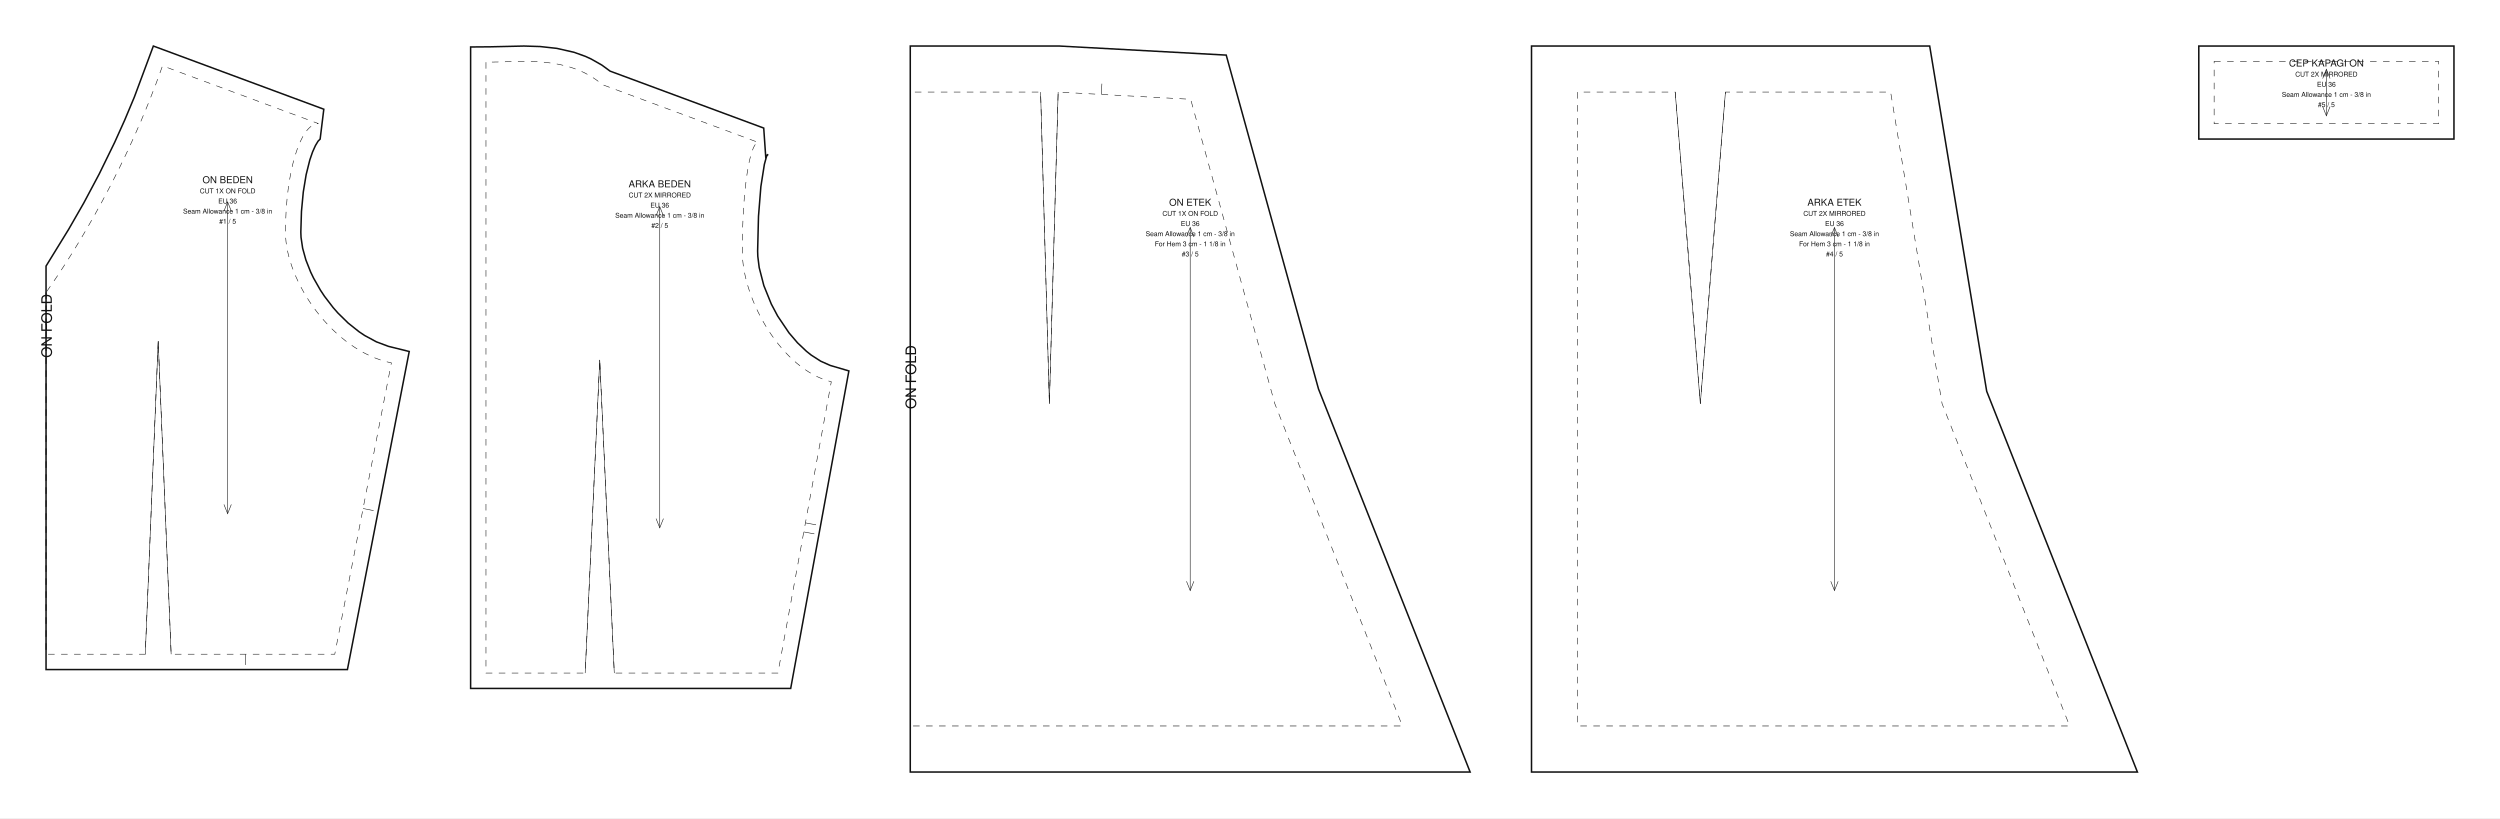
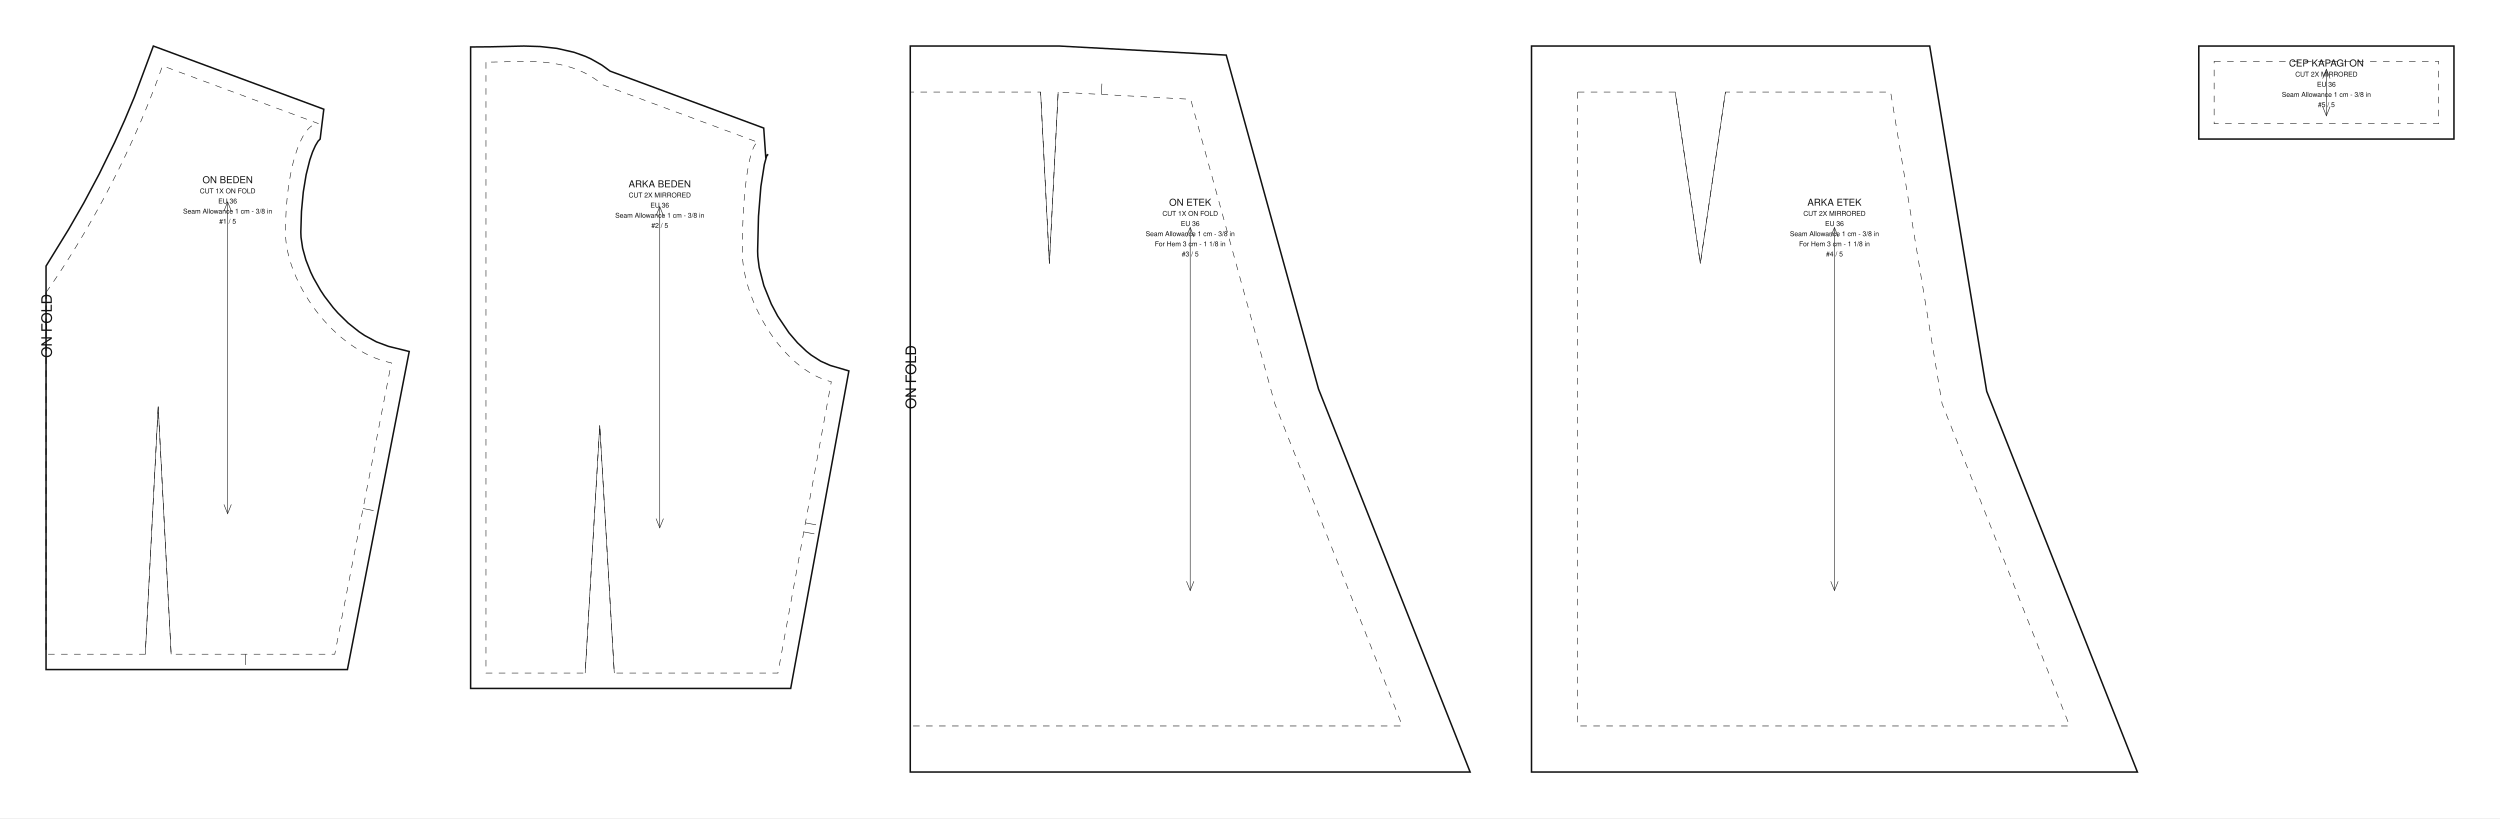
<svg xmlns="http://www.w3.org/2000/svg" data-ops="9" viewBox="0 0 1628.865 533.000" width="1628.865mm" height="533.000mm" data-scale="1:1" data-unit-mm="1" data-sheet="stitchu-pattern-sheet-v1" data-graf="taban-elbise" data-body="gercek36" data-parca="5">
  <rect width="1628.865" height="533.000" fill="#ffffff" />
  <g font-family="Helvetica,Arial,sans-serif" fill="none" stroke="#111111">
    <g data-panel="on_beden">
      <path data-katman="1" data-tur="kesim" stroke-width="1.000" d="M 30.000 187.385 L 30.000 436.239 L 226.362 436.239 L 266.628 229.022 L 253.062 225.654 L 245.253 222.733 L 237.634 218.614 L 233.931 216.143 L 226.813 210.469 L 220.181 203.958 L 217.085 200.444 L 211.398 193.016 L 208.835 189.151 L 204.330 181.247 L 202.411 177.261 L 199.292 169.358 L 197.186 161.742 L 196.137 154.661 L 196.002 151.243 L 196.418 137.730 L 197.609 125.085 L 199.469 113.787 L 201.866 104.199 L 203.670 98.963 L 205.526 94.825 L 207.251 91.959 L 208.761 90.459 L 208.340 90.670 L 208.604 90.478 L 210.975 71.162 L 99.913 30.000 L 87.543 63.216 L 81.213 78.318 L 74.671 92.827 L 64.635 113.363 L 54.571 132.269 L 44.752 149.368 L 30.000 173.360 L 30.000 181.222 Z" />
-       <path data-katman="14" data-tur="dikis" stroke-width="0.350" stroke-dasharray="4.233 4.233" d="M 30.000 190.547 L 30.000 426.239 L 94.641 426.239 L 103.075 222.239 L 111.508 426.239 L 218.118 426.239 L 255.000 236.439 C 216.892 228.596 186.000 183.109 186.000 151.389 C 186.000 112.259 195.626 80.539 207.500 80.539 L 105.900 42.884 C 82.800 108.597 49.800 162.684 30.000 190.547 Z" />
+       <path data-katman="14" data-tur="dikis" stroke-width="0.350" stroke-dasharray="4.233 4.233" d="M 30.000 190.547 L 30.000 426.239 L 94.641 426.239 L 103.075 264.909 L 111.508 426.239 L 218.118 426.239 L 255.000 236.439 C 216.892 228.596 186.000 183.109 186.000 151.389 C 186.000 112.259 195.626 80.539 207.500 80.539 L 105.900 42.884 C 82.800 108.597 49.800 162.684 30.000 190.547 Z" />
      <path data-katman="6" data-tur="kat" stroke-width="0.350" stroke-dasharray="4.233 4.233" d="M 30.000 190.547 L 30.000 426.239" />
      <text data-katman="15" x="33.760" y="233.119" font-size="9.400" fill="#111111" stroke="none" transform="rotate(-90 33.760 233.119)">ON FOLD</text>
-       <path data-katman="8" data-tur="pens" data-edge="dart_on_beden.1" stroke-width="0.350" d="M 94.641 426.239 L 103.075 222.239" />
-       <path data-katman="8" data-tur="pens" data-edge="dart_on_beden.2" stroke-width="0.350" d="M 103.075 222.239 L 111.508 426.239" />
+       <path data-katman="8" data-tur="pens" data-edge="dart_on_beden.1" stroke-width="0.350" d="M 94.641 426.239 L 103.075 264.909" />
+       <path data-katman="8" data-tur="pens" data-edge="dart_on_beden.2" stroke-width="0.350" d="M 103.075 264.909 L 111.508 426.239" />
      <path data-katman="4" data-tur="centik" data-edge="waist_front.2" stroke-width="0.350" d="M 159.893 426.239 L 159.893 433.239" />
      <path data-katman="4" data-tur="centik" data-edge="side_front" stroke-width="0.350" d="M 236.559 331.339 L 243.430 332.674" />
      <path data-katman="7" data-tur="grain" stroke-width="0.350" d="M 148.314 131.560 L 148.314 334.679" />
      <path data-katman="7" data-tur="grainOk" stroke-width="0.350" d="M 150.714 137.560 L 148.314 131.560 L 145.914 137.560" />
      <path data-katman="7" data-tur="grainOk" stroke-width="0.350" d="M 145.914 328.679 L 148.314 334.679 L 150.714 328.679" />
      <text data-katman="15" x="148.314" y="119.373" text-anchor="middle" font-size="6.300" fill="#111111" stroke="none">ON BEDEN</text>
      <text data-katman="15" x="148.314" y="125.973" text-anchor="middle" font-size="4.400" fill="#111111" stroke="none">CUT 1X ON FOLD</text>
      <text data-katman="15" x="148.314" y="132.573" text-anchor="middle" font-size="4.400" fill="#111111" stroke="none">EU 36</text>
      <text data-katman="15" x="148.314" y="139.173" text-anchor="middle" font-size="4.400" fill="#111111" stroke="none">Seam Allowance 1 cm - 3/8 in</text>
      <text data-katman="15" x="148.314" y="145.773" text-anchor="middle" font-size="4.400" fill="#111111" stroke="none">#1 / 5</text>
    </g>
    <g data-panel="arka_beden">
      <path data-katman="1" data-tur="kesim" stroke-width="1.000" d="M 306.628 30.604 L 306.628 448.525 L 515.178 448.525 L 553.086 241.681 L 540.919 238.088 L 534.717 235.326 L 528.541 231.353 L 525.504 228.941 L 519.615 223.357 L 514.084 216.896 L 506.710 205.964 L 502.554 198.136 L 497.681 186.096 L 494.653 174.349 L 493.746 167.067 L 493.629 163.534 L 494.195 140.918 L 495.751 121.520 L 498.025 107.074 L 499.476 101.719 L 500.464 100.561 L 499.707 101.120 L 498.977 103.294 L 497.604 83.448 L 397.515 46.353 L 392.155 42.418 L 384.982 38.349 L 381.322 36.688 L 373.925 34.043 L 362.816 31.518 L 351.905 30.316 L 341.383 30.000 L 319.371 30.502 Z" />
-       <path data-katman="14" data-tur="dikis" stroke-width="0.350" stroke-dasharray="4.233 4.233" d="M 316.628 40.525 L 316.628 438.525 L 381.269 438.525 L 390.752 234.525 L 400.235 438.525 L 506.844 438.525 L 541.628 248.725 C 509.596 240.882 483.628 195.395 483.628 163.675 C 483.628 124.545 488.329 92.825 494.128 92.825 L 392.528 55.170 C 369.758 35.725 339.398 40.525 316.628 40.525 Z" />
-       <path data-katman="8" data-tur="pens" data-edge="dart_arka_beden.1" stroke-width="0.350" d="M 381.269 438.525 L 390.752 234.525" />
-       <path data-katman="8" data-tur="pens" data-edge="dart_arka_beden.2" stroke-width="0.350" d="M 390.752 234.525 L 400.235 438.525" />
+       <path data-katman="14" data-tur="dikis" stroke-width="0.350" stroke-dasharray="4.233 4.233" d="M 316.628 40.525 L 316.628 438.525 L 381.269 438.525 L 390.752 277.195 L 400.235 438.525 L 506.844 438.525 L 541.628 248.725 C 509.596 240.882 483.628 195.395 483.628 163.675 C 483.628 124.545 488.329 92.825 494.128 92.825 L 392.528 55.170 C 369.758 35.725 339.398 40.525 316.628 40.525 Z" />
+       <path data-katman="8" data-tur="pens" data-edge="dart_arka_beden.1" stroke-width="0.350" d="M 381.269 438.525 L 390.752 277.195" />
+       <path data-katman="8" data-tur="pens" data-edge="dart_arka_beden.2" stroke-width="0.350" d="M 390.752 277.195 L 400.235 438.525" />
      <path data-katman="4" data-tur="centik" data-edge="side_back" stroke-width="0.350" d="M 523.695 346.575 L 530.581 347.837" />
      <path data-katman="4" data-tur="centik" data-edge="side_back" stroke-width="0.350" d="M 524.777 340.674 L 531.662 341.936" />
      <path data-katman="7" data-tur="grain" stroke-width="0.350" d="M 429.857 134.631 L 429.857 343.893" />
      <path data-katman="7" data-tur="grainOk" stroke-width="0.350" d="M 432.257 140.631 L 429.857 134.631 L 427.457 140.631" />
      <path data-katman="7" data-tur="grainOk" stroke-width="0.350" d="M 427.457 337.893 L 429.857 343.893 L 432.257 337.893" />
      <text data-katman="15" x="429.857" y="122.075" text-anchor="middle" font-size="6.300" fill="#111111" stroke="none">ARKA BEDEN</text>
      <text data-katman="15" x="429.857" y="128.675" text-anchor="middle" font-size="4.400" fill="#111111" stroke="none">CUT 2X MIRRORED</text>
      <text data-katman="15" x="429.857" y="135.275" text-anchor="middle" font-size="4.400" fill="#111111" stroke="none">EU 36</text>
      <text data-katman="15" x="429.857" y="141.875" text-anchor="middle" font-size="4.400" fill="#111111" stroke="none">Seam Allowance 1 cm - 3/8 in</text>
      <text data-katman="15" x="429.857" y="148.475" text-anchor="middle" font-size="4.400" fill="#111111" stroke="none">#2 / 5</text>
    </g>
    <g data-panel="on_etek">
      <path data-katman="1" data-tur="kesim" stroke-width="1.000" d="M 593.086 30.000 L 593.086 503.000 L 957.851 503.000 L 859.073 253.456 L 798.940 35.901 L 690.250 30.000 L 678.001 30.000 Z" />
-       <path data-katman="14" data-tur="dikis" stroke-width="0.350" stroke-dasharray="4.233 4.233" d="M 593.086 60.000 L 593.086 473.000 L 913.711 473.000 L 830.586 263.000 L 775.772 64.687 L 689.436 60.000 L 683.718 263.000 L 678.001 60.000 L 593.086 60.000 Z" />
+       <path data-katman="14" data-tur="dikis" stroke-width="0.350" stroke-dasharray="4.233 4.233" d="M 593.086 60.000 L 593.086 473.000 L 913.711 473.000 L 830.586 263.000 L 775.772 64.687 L 689.436 60.000 L 683.718 171.650 L 678.001 60.000 L 593.086 60.000 Z" />
      <path data-katman="6" data-tur="kat" stroke-width="0.350" stroke-dasharray="4.233 4.233" d="M 593.086 60.000 L 593.086 473.000" />
      <text data-katman="15" x="596.846" y="266.500" font-size="9.400" fill="#111111" stroke="none" transform="rotate(-90 596.846 266.500)">ON FOLD</text>
-       <path data-katman="8" data-tur="pens" data-edge="dart_on_etek.1" stroke-width="0.350" d="M 689.436 60.000 L 683.718 263.000" />
-       <path data-katman="8" data-tur="pens" data-edge="dart_on_etek.2" stroke-width="0.350" d="M 683.718 263.000 L 678.001 60.000" />
+       <path data-katman="8" data-tur="pens" data-edge="dart_on_etek.1" stroke-width="0.350" d="M 689.436 60.000 L 683.718 171.650" />
+       <path data-katman="8" data-tur="pens" data-edge="dart_on_etek.2" stroke-width="0.350" d="M 683.718 171.650 L 678.001 60.000" />
      <path data-katman="4" data-tur="centik" data-edge="waist_front.1" stroke-width="0.350" d="M 717.547 61.526 L 717.927 54.536" />
      <path data-katman="7" data-tur="grain" stroke-width="0.350" d="M 775.468 148.250 L 775.468 384.750" />
      <path data-katman="7" data-tur="grainOk" stroke-width="0.350" d="M 777.868 154.250 L 775.468 148.250 L 773.068 154.250" />
      <path data-katman="7" data-tur="grainOk" stroke-width="0.350" d="M 773.068 378.750 L 775.468 384.750 L 777.868 378.750" />
      <text data-katman="15" x="775.468" y="134.060" text-anchor="middle" font-size="6.300" fill="#111111" stroke="none">ON ETEK</text>
      <text data-katman="15" x="775.468" y="140.660" text-anchor="middle" font-size="4.400" fill="#111111" stroke="none">CUT 1X ON FOLD</text>
      <text data-katman="15" x="775.468" y="147.260" text-anchor="middle" font-size="4.400" fill="#111111" stroke="none">EU 36</text>
      <text data-katman="15" x="775.468" y="153.860" text-anchor="middle" font-size="4.400" fill="#111111" stroke="none">Seam Allowance 1 cm - 3/8 in</text>
      <text data-katman="15" x="775.468" y="160.460" text-anchor="middle" font-size="4.400" fill="#111111" stroke="none">For Hem 3 cm - 1 1/8 in</text>
      <text data-katman="15" x="775.468" y="167.060" text-anchor="middle" font-size="4.400" fill="#111111" stroke="none">#3 / 5</text>
    </g>
    <g data-panel="arka_etek">
      <path data-katman="1" data-tur="kesim" stroke-width="1.000" d="M 997.851 30.000 L 997.851 503.000 L 1392.615 503.000 L 1294.427 254.944 L 1257.284 30.000 L 1091.470 30.000 Z" />
-       <path data-katman="14" data-tur="dikis" stroke-width="0.350" stroke-dasharray="4.233 4.233" d="M 1027.851 60.000 L 1027.851 473.000 L 1348.476 473.000 L 1265.351 263.000 L 1231.831 60.000 L 1124.201 60.000 L 1107.836 263.000 L 1091.470 60.000 L 1027.851 60.000 Z" />
-       <path data-katman="8" data-tur="pens" data-edge="dart_arka_etek.1" stroke-width="0.350" d="M 1124.201 60.000 L 1107.836 263.000" />
-       <path data-katman="8" data-tur="pens" data-edge="dart_arka_etek.2" stroke-width="0.350" d="M 1107.836 263.000 L 1091.470 60.000" />
+       <path data-katman="14" data-tur="dikis" stroke-width="0.350" stroke-dasharray="4.233 4.233" d="M 1027.851 60.000 L 1027.851 473.000 L 1348.476 473.000 L 1265.351 263.000 L 1231.831 60.000 L 1124.201 60.000 L 1107.836 171.650 L 1091.470 60.000 L 1027.851 60.000 Z" />
+       <path data-katman="8" data-tur="pens" data-edge="dart_arka_etek.1" stroke-width="0.350" d="M 1124.201 60.000 L 1107.836 171.650" />
+       <path data-katman="8" data-tur="pens" data-edge="dart_arka_etek.2" stroke-width="0.350" d="M 1107.836 171.650 L 1091.470 60.000" />
      <path data-katman="7" data-tur="grain" stroke-width="0.350" d="M 1195.233 148.250 L 1195.233 384.750" />
      <path data-katman="7" data-tur="grainOk" stroke-width="0.350" d="M 1197.633 154.250 L 1195.233 148.250 L 1192.833 154.250" />
      <path data-katman="7" data-tur="grainOk" stroke-width="0.350" d="M 1192.833 378.750 L 1195.233 384.750 L 1197.633 378.750" />
      <text data-katman="15" x="1195.233" y="134.060" text-anchor="middle" font-size="6.300" fill="#111111" stroke="none">ARKA ETEK</text>
      <text data-katman="15" x="1195.233" y="140.660" text-anchor="middle" font-size="4.400" fill="#111111" stroke="none">CUT 2X MIRRORED</text>
      <text data-katman="15" x="1195.233" y="147.260" text-anchor="middle" font-size="4.400" fill="#111111" stroke="none">EU 36</text>
      <text data-katman="15" x="1195.233" y="153.860" text-anchor="middle" font-size="4.400" fill="#111111" stroke="none">Seam Allowance 1 cm - 3/8 in</text>
      <text data-katman="15" x="1195.233" y="160.460" text-anchor="middle" font-size="4.400" fill="#111111" stroke="none">For Hem 3 cm - 1 1/8 in</text>
      <text data-katman="15" x="1195.233" y="167.060" text-anchor="middle" font-size="4.400" fill="#111111" stroke="none">#4 / 5</text>
    </g>
    <g data-panel="cep_kapagi_on">
      <path data-katman="1" data-tur="kesim" stroke-width="1.000" d="M 1432.615 30.000 L 1598.865 30.000 L 1598.865 90.600 L 1432.615 90.600 Z" />
      <path data-katman="14" data-tur="dikis" stroke-width="0.350" stroke-dasharray="4.233 4.233" d="M 1442.615 40.000 L 1588.865 40.000 L 1588.865 80.600 L 1442.615 80.600 L 1442.615 40.000 Z" />
      <path data-katman="7" data-tur="grain" stroke-width="0.350" d="M 1515.740 45.150 L 1515.740 75.450" />
      <path data-katman="7" data-tur="grainOk" stroke-width="0.350" d="M 1518.140 51.150 L 1515.740 45.150 L 1513.340 51.150" />
      <path data-katman="7" data-tur="grainOk" stroke-width="0.350" d="M 1513.340 69.450 L 1515.740 75.450 L 1518.140 69.450" />
      <text data-katman="15" x="1515.740" y="43.332" text-anchor="middle" font-size="6.300" fill="#111111" stroke="none">CEP KAPAGI ON</text>
      <text data-katman="15" x="1515.740" y="49.932" text-anchor="middle" font-size="4.400" fill="#111111" stroke="none">CUT 2X MIRRORED</text>
      <text data-katman="15" x="1515.740" y="56.532" text-anchor="middle" font-size="4.400" fill="#111111" stroke="none">EU 36</text>
      <text data-katman="15" x="1515.740" y="63.132" text-anchor="middle" font-size="4.400" fill="#111111" stroke="none">Seam Allowance 1 cm - 3/8 in</text>
      <text data-katman="15" x="1515.740" y="69.732" text-anchor="middle" font-size="4.400" fill="#111111" stroke="none">#5 / 5</text>
    </g>
  </g>
</svg>
